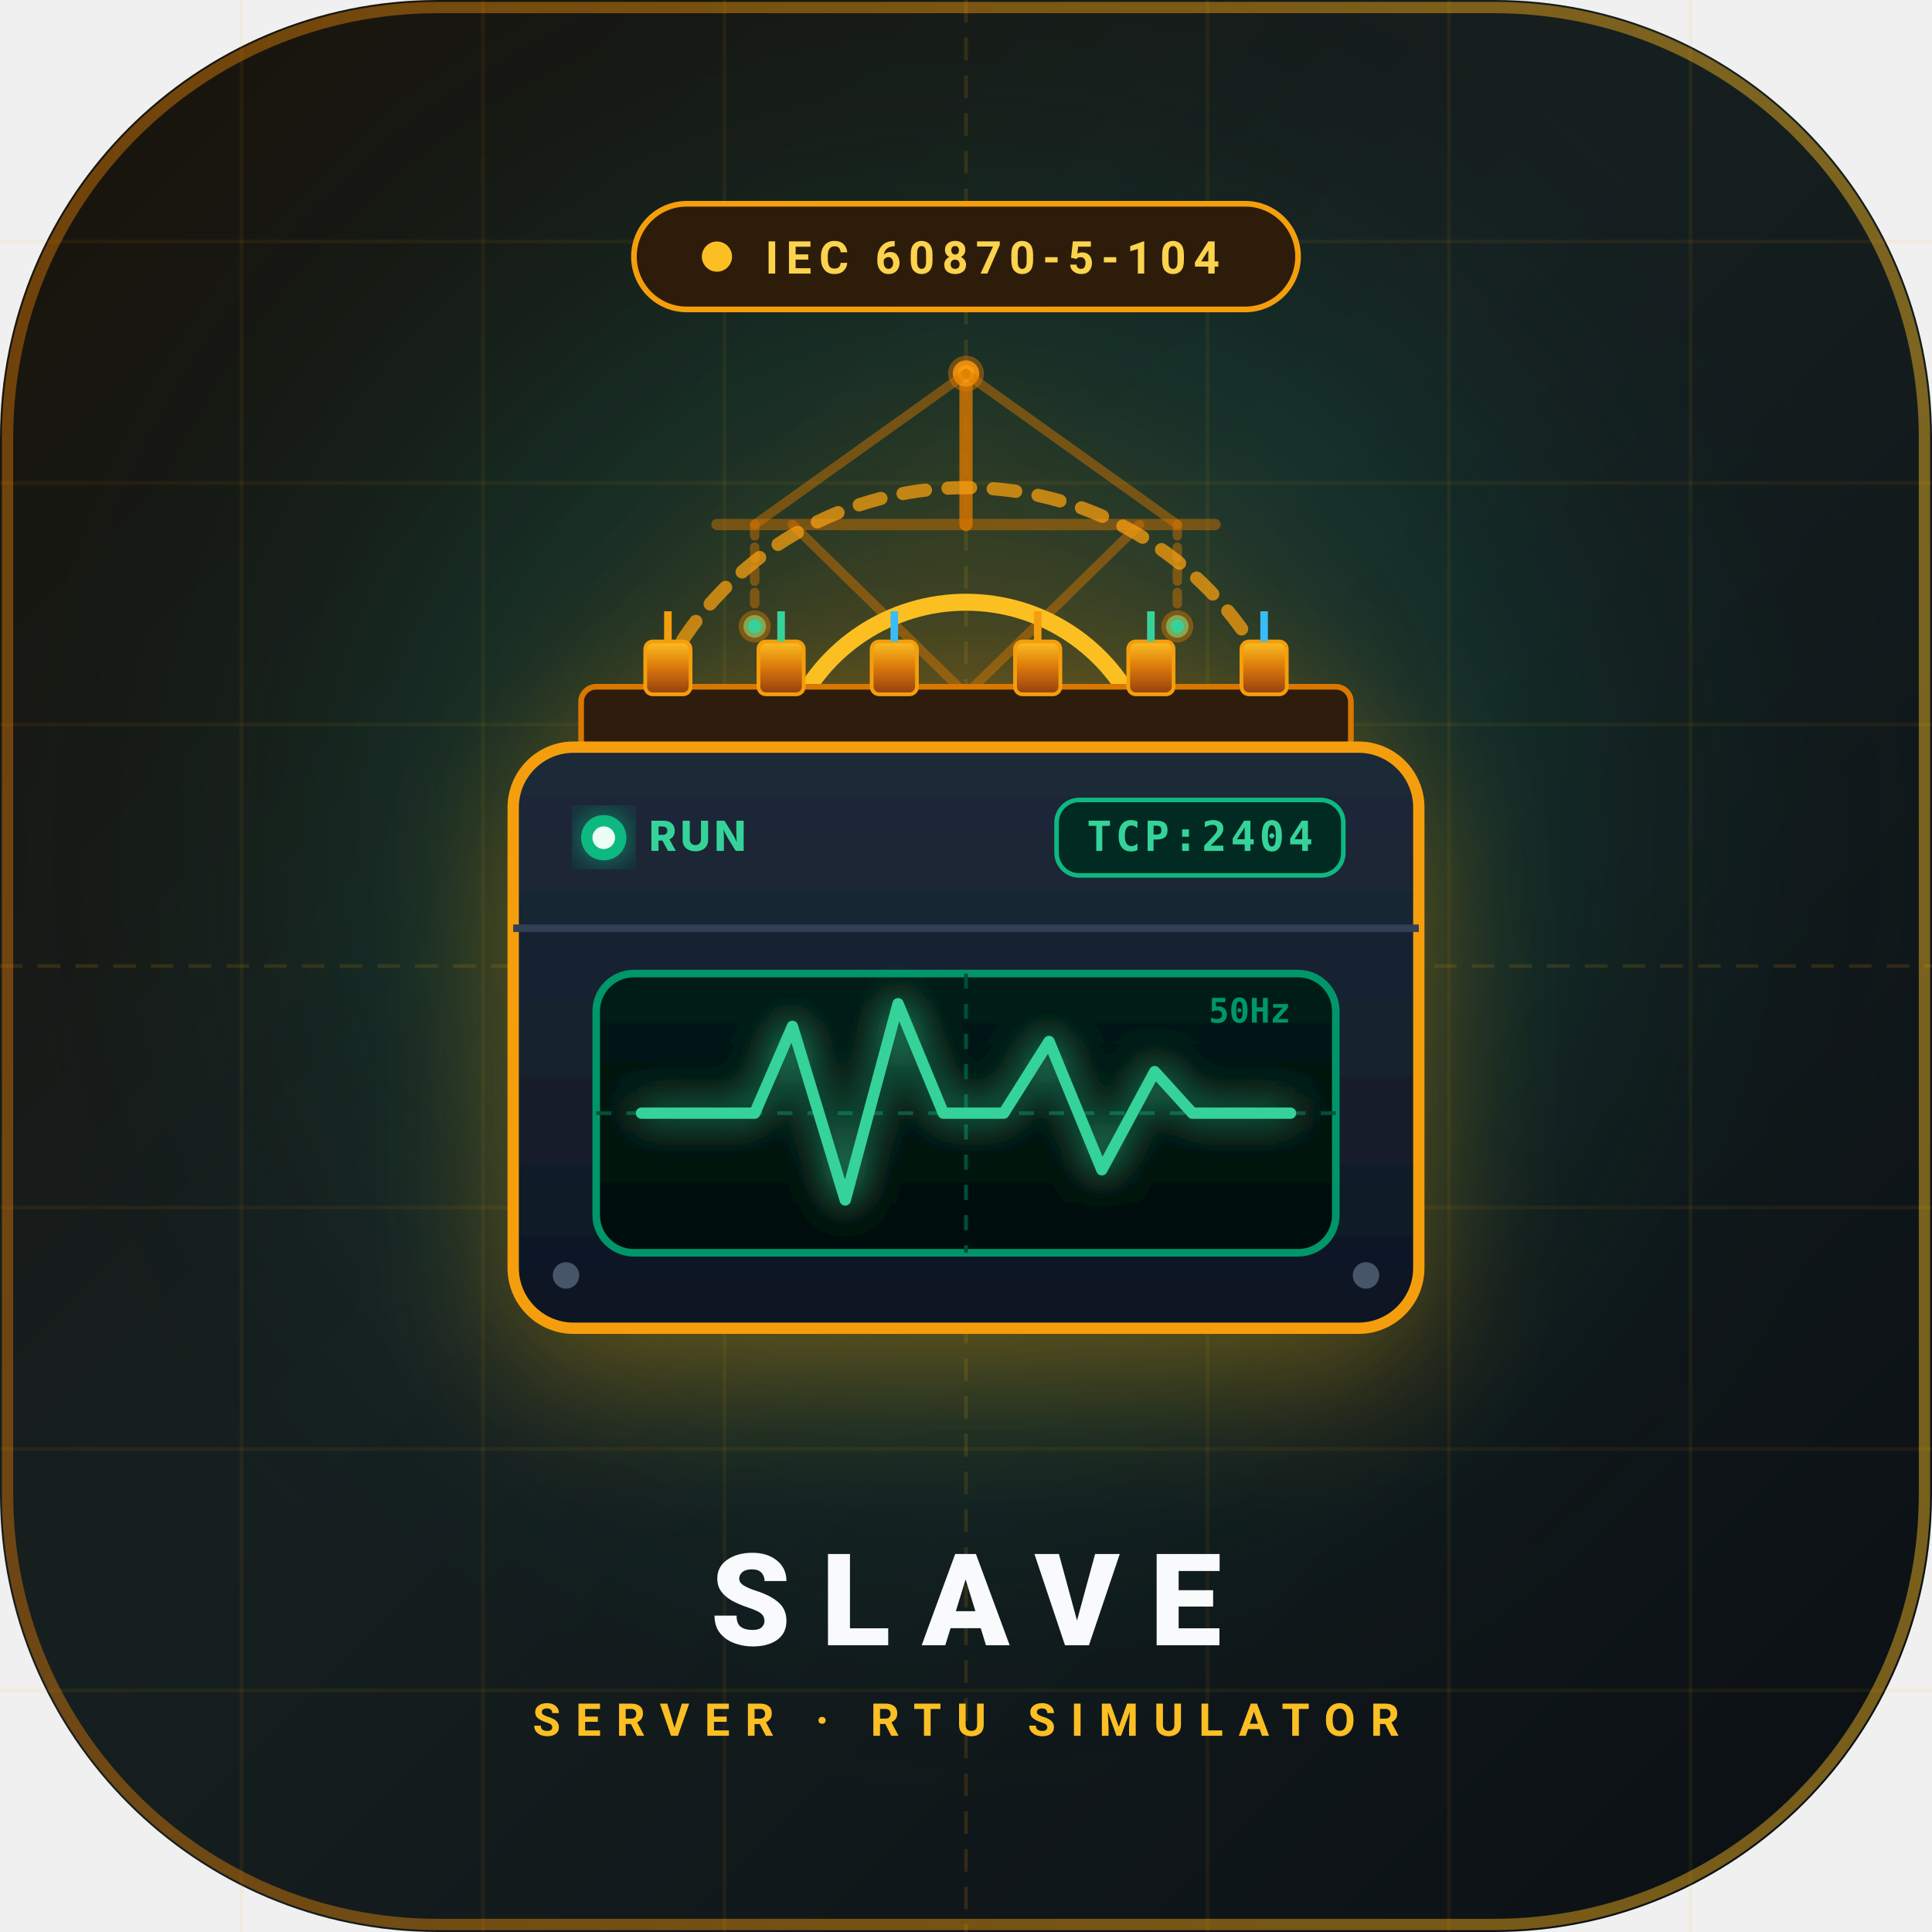
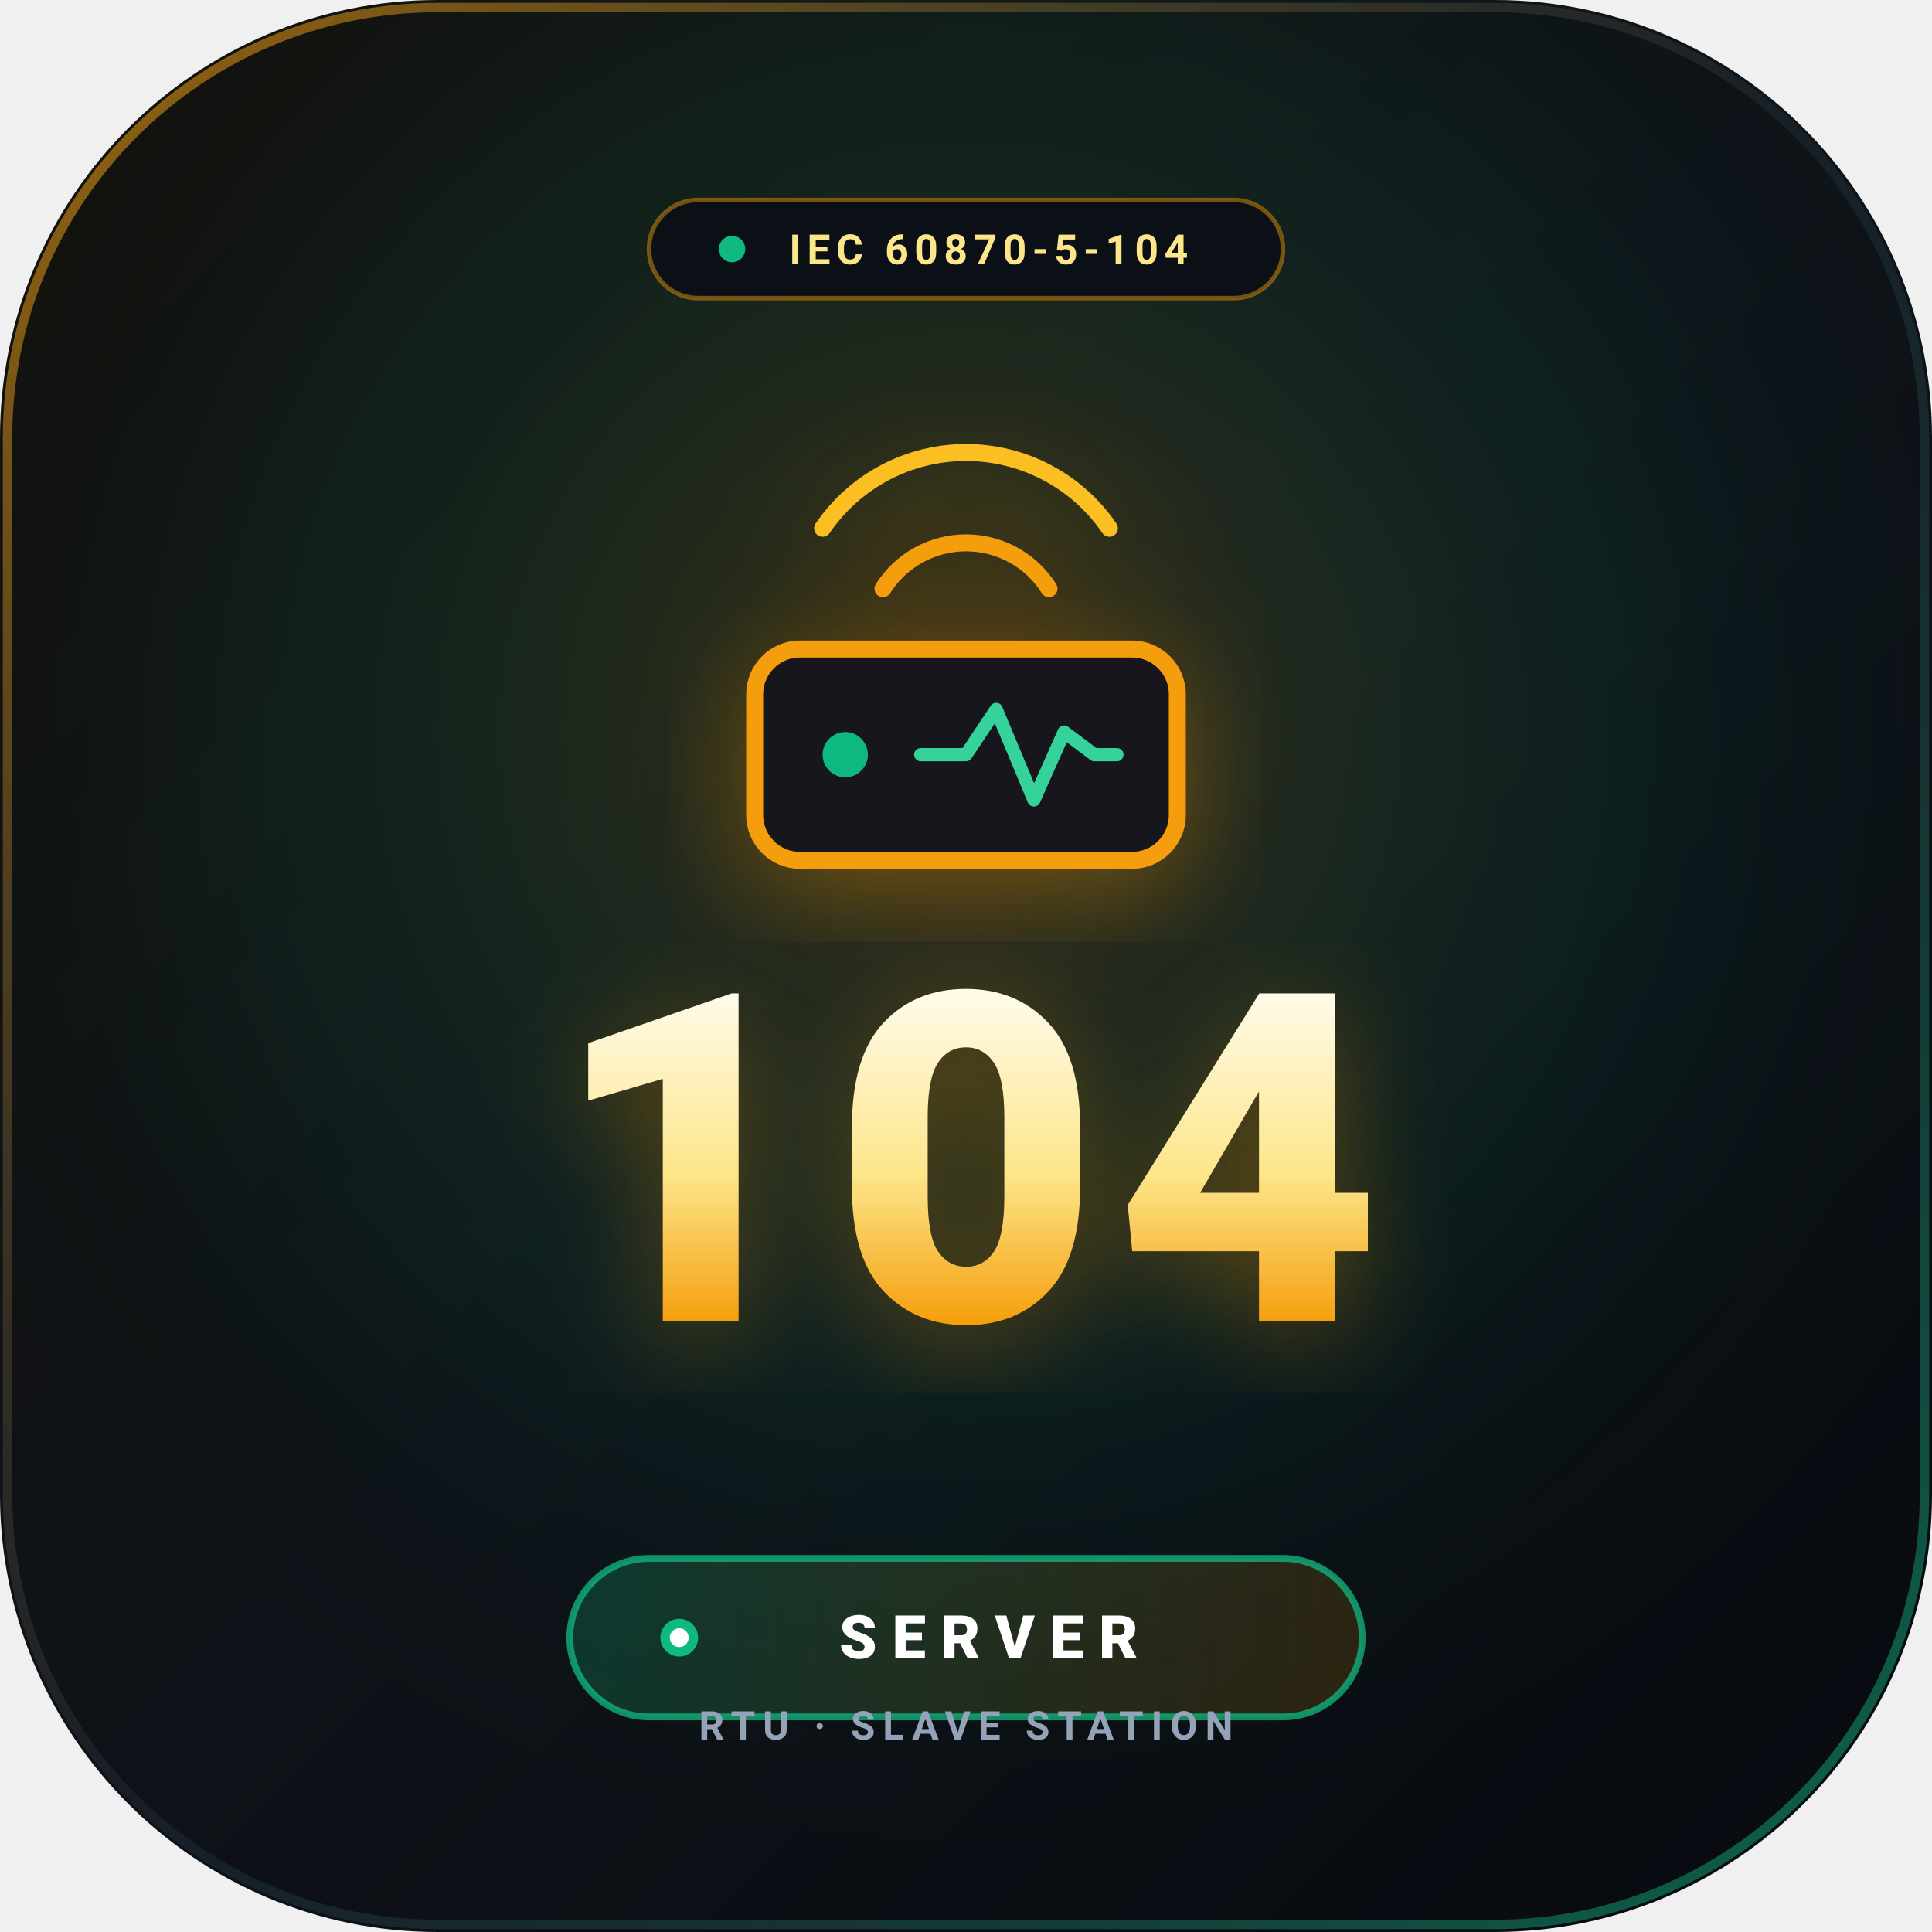
<svg xmlns="http://www.w3.org/2000/svg" viewBox="0 0 512 512" width="512" height="512">
  <defs>
-     <linearGradient id="bgSlave" x1="0%" y1="0%" x2="100%" y2="100%">
-       <stop offset="0%" stop-color="#18130A" />
-       <stop offset="45%" stop-color="#161F20" />
-       <stop offset="100%" stop-color="#0A0F14" />
+     <linearGradient id="bgGrad" x1="0%" y1="0%" x2="100%" y2="100%">
+       <stop offset="0%" stop-color="#14110C" />
+       <stop offset="50%" stop-color="#0E1218" />
+       <stop offset="100%" stop-color="#070A0F" />
    </linearGradient>
-     <radialGradient id="centerGlowSlave" cx="50%" cy="44%" r="52%">
-       <stop offset="0%" stop-color="#F59E0B" stop-opacity="0.30" />
-       <stop offset="55%" stop-color="#10B981" stop-opacity="0.10" />
+     <radialGradient id="spotlight" cx="50%" cy="38%" r="62%">
+       <stop offset="0%" stop-color="#F59E0B" stop-opacity="0.22" />
+       <stop offset="55%" stop-color="#10B981" stop-opacity="0.08" />
      <stop offset="100%" stop-color="#000000" stop-opacity="0" />
    </radialGradient>
-     <linearGradient id="amberGrad" x1="0%" y1="0%" x2="100%" y2="0%">
-       <stop offset="0%" stop-color="#D97706" />
-       <stop offset="50%" stop-color="#F59E0B" />
-       <stop offset="100%" stop-color="#FBBF24" />
+     <linearGradient id="borderGrad" x1="0%" y1="0%" x2="100%" y2="100%">
+       <stop offset="0%" stop-color="#F59E0B" stop-opacity="0.65" />
+       <stop offset="50%" stop-color="#334155" stop-opacity="0.25" />
+       <stop offset="100%" stop-color="#10B981" stop-opacity="0.55" />
    </linearGradient>
-     <linearGradient id="rtuGrad" x1="0%" y1="0%" x2="0%" y2="100%">
-       <stop offset="0%" stop-color="#1E2A3A" />
-       <stop offset="50%" stop-color="#15212E" />
-       <stop offset="100%" stop-color="#0D1622" />
+     <linearGradient id="textGrad" x1="0%" y1="0%" x2="0%" y2="100%">
+       <stop offset="0%" stop-color="#FFFBEB" />
+       <stop offset="55%" stop-color="#FDE68A" />
+       <stop offset="100%" stop-color="#F59E0B" />
    </linearGradient>
-     <linearGradient id="pinGrad" x1="0%" y1="0%" x2="0%" y2="100%">
-       <stop offset="0%" stop-color="#FBBF24" />
-       <stop offset="50%" stop-color="#D97706" />
-       <stop offset="100%" stop-color="#92400E" />
+     <linearGradient id="badgeGrad" x1="0%" y1="0%" x2="100%" y2="0%">
+       <stop offset="0%" stop-color="#10B981" stop-opacity="0.22" />
+       <stop offset="100%" stop-color="#F59E0B" stop-opacity="0.14" />
    </linearGradient>
-     <linearGradient id="scopeGrad" x1="0%" y1="0%" x2="0%" y2="100%">
-       <stop offset="0%" stop-color="#051C15" />
-       <stop offset="100%" stop-color="#020E0A" />
-     </linearGradient>
-     <filter id="shadowSlave" x="-20%" y="-20%" width="140%" height="140%">
-       <feDropShadow dx="0" dy="12" stdDeviation="18" flood-color="#F59E0B" flood-opacity="0.35" />
-     </filter>
-     <filter id="glowGreen" x="-20%" y="-20%" width="140%" height="140%">
-       <feGaussianBlur stdDeviation="5" result="blur" />
-       <feComposite in="SourceGraphic" in2="blur" operator="over" />
+     <filter id="heroGlow" x="-20%" y="-20%" width="140%" height="140%">
+       <feDropShadow dx="0" dy="6" stdDeviation="14" flood-color="#F59E0B" flood-opacity="0.32" />
    </filter>
  </defs>
-   <rect width="512" height="512" rx="116" fill="url(#bgSlave)" />
-   <g stroke="#F59E0B" stroke-width="1" stroke-opacity="0.07">
-     <line x1="64" y1="0" x2="64" y2="512" />
-     <line x1="128" y1="0" x2="128" y2="512" />
-     <line x1="192" y1="0" x2="192" y2="512" />
-     <line x1="256" y1="0" x2="256" y2="512" stroke-opacity="0.14" stroke-dasharray="6 4" />
-     <line x1="320" y1="0" x2="320" y2="512" />
-     <line x1="384" y1="0" x2="384" y2="512" />
-     <line x1="448" y1="0" x2="448" y2="512" />
-     <line x1="0" y1="64" x2="512" y2="64" />
-     <line x1="0" y1="128" x2="512" y2="128" />
-     <line x1="0" y1="192" x2="512" y2="192" />
-     <line x1="0" y1="256" x2="512" y2="256" stroke-opacity="0.14" stroke-dasharray="6 4" />
-     <line x1="0" y1="320" x2="512" y2="320" />
-     <line x1="0" y1="384" x2="512" y2="384" />
-     <line x1="0" y1="448" x2="512" y2="448" />
+   <rect width="512" height="512" rx="116" fill="url(#bgGrad)" />
+   <rect width="512" height="512" rx="116" fill="url(#spotlight)" />
+   <rect x="2" y="2" width="508" height="508" rx="114" fill="none" stroke="url(#borderGrad)" stroke-width="2.5" />
+   <g transform="translate(256, 66)">
+     <rect x="-84" y="-13" width="168" height="26" rx="13" fill="#0B1017" stroke="#F59E0B" stroke-width="1.2" stroke-opacity="0.45" />
+     <circle cx="-62" cy="0" r="3.5" fill="#10B981" />
+     <text x="6" y="4" font-family="system-ui, -apple-system, 'Segoe UI', Roboto, sans-serif" font-size="11" font-weight="700" fill="#FDE68A" letter-spacing="1.5" text-anchor="middle">IEC 60870-5-104</text>
  </g>
-   <rect width="512" height="512" rx="116" fill="url(#centerGlowSlave)" />
-   <rect x="2" y="2" width="508" height="508" rx="114" fill="none" stroke="url(#amberGrad)" stroke-width="3" stroke-opacity="0.45" />
-   <g transform="translate(256, 68)">
-     <rect x="-88" y="-14" width="176" height="28" rx="14" fill="#2E1C0A" stroke="#F59E0B" stroke-width="1.5" />
-     <circle cx="-66" cy="0" r="4" fill="#FBBF24" />
-     <text x="7" y="4.5" font-family="-apple-system, BlinkMacSystemFont, 'Segoe UI', Roboto, sans-serif" font-size="12" font-weight="700" fill="#FCD34D" letter-spacing="2" text-anchor="middle">IEC 60870-5-104</text>
+   <g transform="translate(256, 172)" filter="url(#heroGlow)">
+     <path d="M -38 -32 A 46 46 0 0 1 38 -32" fill="none" stroke="#FBBF24" stroke-width="4.5" stroke-linecap="round" />
+     <path d="M -22 -16 A 26 26 0 0 1 22 -16" fill="none" stroke="#F59E0B" stroke-width="4.5" stroke-linecap="round" />
+     <rect x="-56" y="0" width="112" height="56" rx="12" fill="#18141F" stroke="#F59E0B" stroke-width="4.5" />
+     <circle cx="-32" cy="28" r="6" fill="#10B981" />
+     <path d="M -12 28 L 0 28 L 8 16 L 18 40 L 26 22 L 34 28 L 40 28" fill="none" stroke="#34D399" stroke-width="3.5" stroke-linecap="round" stroke-linejoin="round" />
  </g>
-   <g filter="url(#shadowSlave)" transform="translate(0, -6)">
-     <g stroke="#D97706" stroke-width="2.5" stroke-opacity="0.45" stroke-linecap="round">
-       <line x1="256" y1="105" x2="256" y2="145" stroke-width="3.5" stroke-opacity="0.8" />
-       <circle cx="256" cy="105" r="3.5" fill="#F59E0B" />
-       <line x1="190" y1="145" x2="322" y2="145" stroke-width="3" />
-       <line x1="200" y1="145" x2="200" y2="168" stroke-width="2.5" stroke-dasharray="3 3" />
-       <line x1="312" y1="145" x2="312" y2="168" stroke-width="2.5" stroke-dasharray="3 3" />
-       <circle cx="200" cy="172" r="3" fill="#34D399" />
-       <circle cx="312" cy="172" r="3" fill="#34D399" />
-       <line x1="256" y1="105" x2="200" y2="145" />
-       <line x1="256" y1="105" x2="312" y2="145" />
-       <line x1="210" y1="145" x2="256" y2="190" />
-       <line x1="302" y1="145" x2="256" y2="190" />
-     </g>
-     <path d="M 175 186 A 90 90 0 0 1 337 186" fill="none" stroke="#F59E0B" stroke-width="3.5" stroke-dasharray="6 6" stroke-linecap="round" opacity="0.75" />
-     <path d="M 210 196 A 50 50 0 0 1 302 196" fill="none" stroke="#FBBF24" stroke-width="4.5" stroke-linecap="round" />
-     <g transform="translate(256, 280)">
-       <g transform="translate(0, -92)">
-         <rect x="-102" y="0" width="204" height="18" rx="4" fill="#2E1C0A" stroke="#D97706" stroke-width="1.5" />
-         <rect x="-85" y="-12" width="12" height="14" rx="2" fill="url(#pinGrad)" stroke="#F59E0B" stroke-width="1" />
-         <rect x="-55" y="-12" width="12" height="14" rx="2" fill="url(#pinGrad)" stroke="#F59E0B" stroke-width="1" />
-         <rect x="-25" y="-12" width="12" height="14" rx="2" fill="url(#pinGrad)" stroke="#F59E0B" stroke-width="1" />
-         <rect x="13" y="-12" width="12" height="14" rx="2" fill="url(#pinGrad)" stroke="#F59E0B" stroke-width="1" />
-         <rect x="43" y="-12" width="12" height="14" rx="2" fill="url(#pinGrad)" stroke="#F59E0B" stroke-width="1" />
-         <rect x="73" y="-12" width="12" height="14" rx="2" fill="url(#pinGrad)" stroke="#F59E0B" stroke-width="1" />
-         <line x1="-79" y1="-20" x2="-79" y2="-12" stroke="#F59E0B" stroke-width="2" />
-         <line x1="-49" y1="-20" x2="-49" y2="-12" stroke="#34D399" stroke-width="2" />
-         <line x1="-19" y1="-20" x2="-19" y2="-12" stroke="#38BDF8" stroke-width="2" />
-         <line x1="19" y1="-20" x2="19" y2="-12" stroke="#F59E0B" stroke-width="2" />
-         <line x1="49" y1="-20" x2="49" y2="-12" stroke="#34D399" stroke-width="2" />
-         <line x1="79" y1="-20" x2="79" y2="-12" stroke="#38BDF8" stroke-width="2" />
-       </g>
-       <rect x="-120" y="-76" width="240" height="154" rx="16" fill="url(#rtuGrad)" stroke="#F59E0B" stroke-width="3" />
-       <line x1="-120" y1="-28" x2="120" y2="-28" stroke="#334155" stroke-width="2" />
-       <circle cx="-96" cy="-52" r="6" fill="#10B981" filter="url(#glowGreen)" />
-       <circle cx="-96" cy="-52" r="3" fill="#ECFDF5" />
-       <text x="-84" y="-48.5" font-family="-apple-system, BlinkMacSystemFont, monospace" font-size="11" font-weight="800" fill="#34D399" letter-spacing="1">RUN</text>
-       <rect x="24" y="-62" width="76" height="20" rx="6" fill="#022C22" stroke="#10B981" stroke-width="1.2" />
-       <text x="62" y="-48.5" font-family="monospace" font-size="11" font-weight="700" fill="#34D399" letter-spacing="1" text-anchor="middle">TCP:2404</text>
-       <rect x="-98" y="-16" width="196" height="74" rx="10" fill="url(#scopeGrad)" stroke="#059669" stroke-width="2" />
-       <line x1="-98" y1="21" x2="98" y2="21" stroke="#064E3B" stroke-width="1" stroke-dasharray="4 4" />
-       <line x1="0" y1="-16" x2="0" y2="58" stroke="#064E3B" stroke-width="1" stroke-dasharray="4 4" />
-       <text x="86" y="-3" font-family="monospace" font-size="9" font-weight="700" fill="#059669" text-anchor="end">50Hz</text>
-       <path d="M -86 21 L -56 21 L -46 -2 L -32 44 L -18 -8 L -6 21 L 10 21 L 22 2 L 36 36 L 50 10 L 60 21 L 86 21" fill="none" stroke="#34D399" stroke-width="3" stroke-linecap="round" stroke-linejoin="round" filter="url(#glowGreen)" />
-       <circle cx="-106" cy="64" r="3.5" fill="#475569" />
-       <circle cx="106" cy="64" r="3.5" fill="#475569" />
-     </g>
+   <g transform="translate(256, 350)">
+     <text x="0" y="0" font-family="system-ui, -apple-system, 'Segoe UI', Roboto, sans-serif" font-size="122" font-weight="900" fill="url(#textGrad)" letter-spacing="4" text-anchor="middle" filter="url(#heroGlow)">104</text>
  </g>
-   <g transform="translate(256, 436)">
-     <text x="0" y="0" font-family="-apple-system, BlinkMacSystemFont, 'Segoe UI', Roboto, sans-serif" font-size="34" font-weight="900" fill="#F8FAFC" letter-spacing="8" text-anchor="middle">SLAVE</text>
-     <text x="0" y="24" font-family="-apple-system, BlinkMacSystemFont, 'Segoe UI', Roboto, sans-serif" font-size="12" font-weight="700" fill="#FBBF24" letter-spacing="4" text-anchor="middle">SERVER · RTU SIMULATOR</text>
+   <g transform="translate(256, 434)">
+     <rect x="-105" y="-21" width="210" height="42" rx="21" fill="url(#badgeGrad)" stroke="#10B981" stroke-width="1.8" stroke-opacity="0.75" />
+     <circle cx="-76" cy="0" r="5" fill="#10B981" />
+     <circle cx="-76" cy="0" r="2.5" fill="#FFFFFF" />
+     <text x="6" y="5.5" font-family="system-ui, -apple-system, 'Segoe UI', Roboto, sans-serif" font-size="16" font-weight="900" fill="#FFFFFF" letter-spacing="4" text-anchor="middle">SERVER</text>
+     <text x="0" y="27" font-family="system-ui, -apple-system, 'Segoe UI', Roboto, sans-serif" font-size="10.5" font-weight="700" fill="#94A3B8" letter-spacing="2" text-anchor="middle">RTU · SLAVE STATION</text>
  </g>
</svg>
